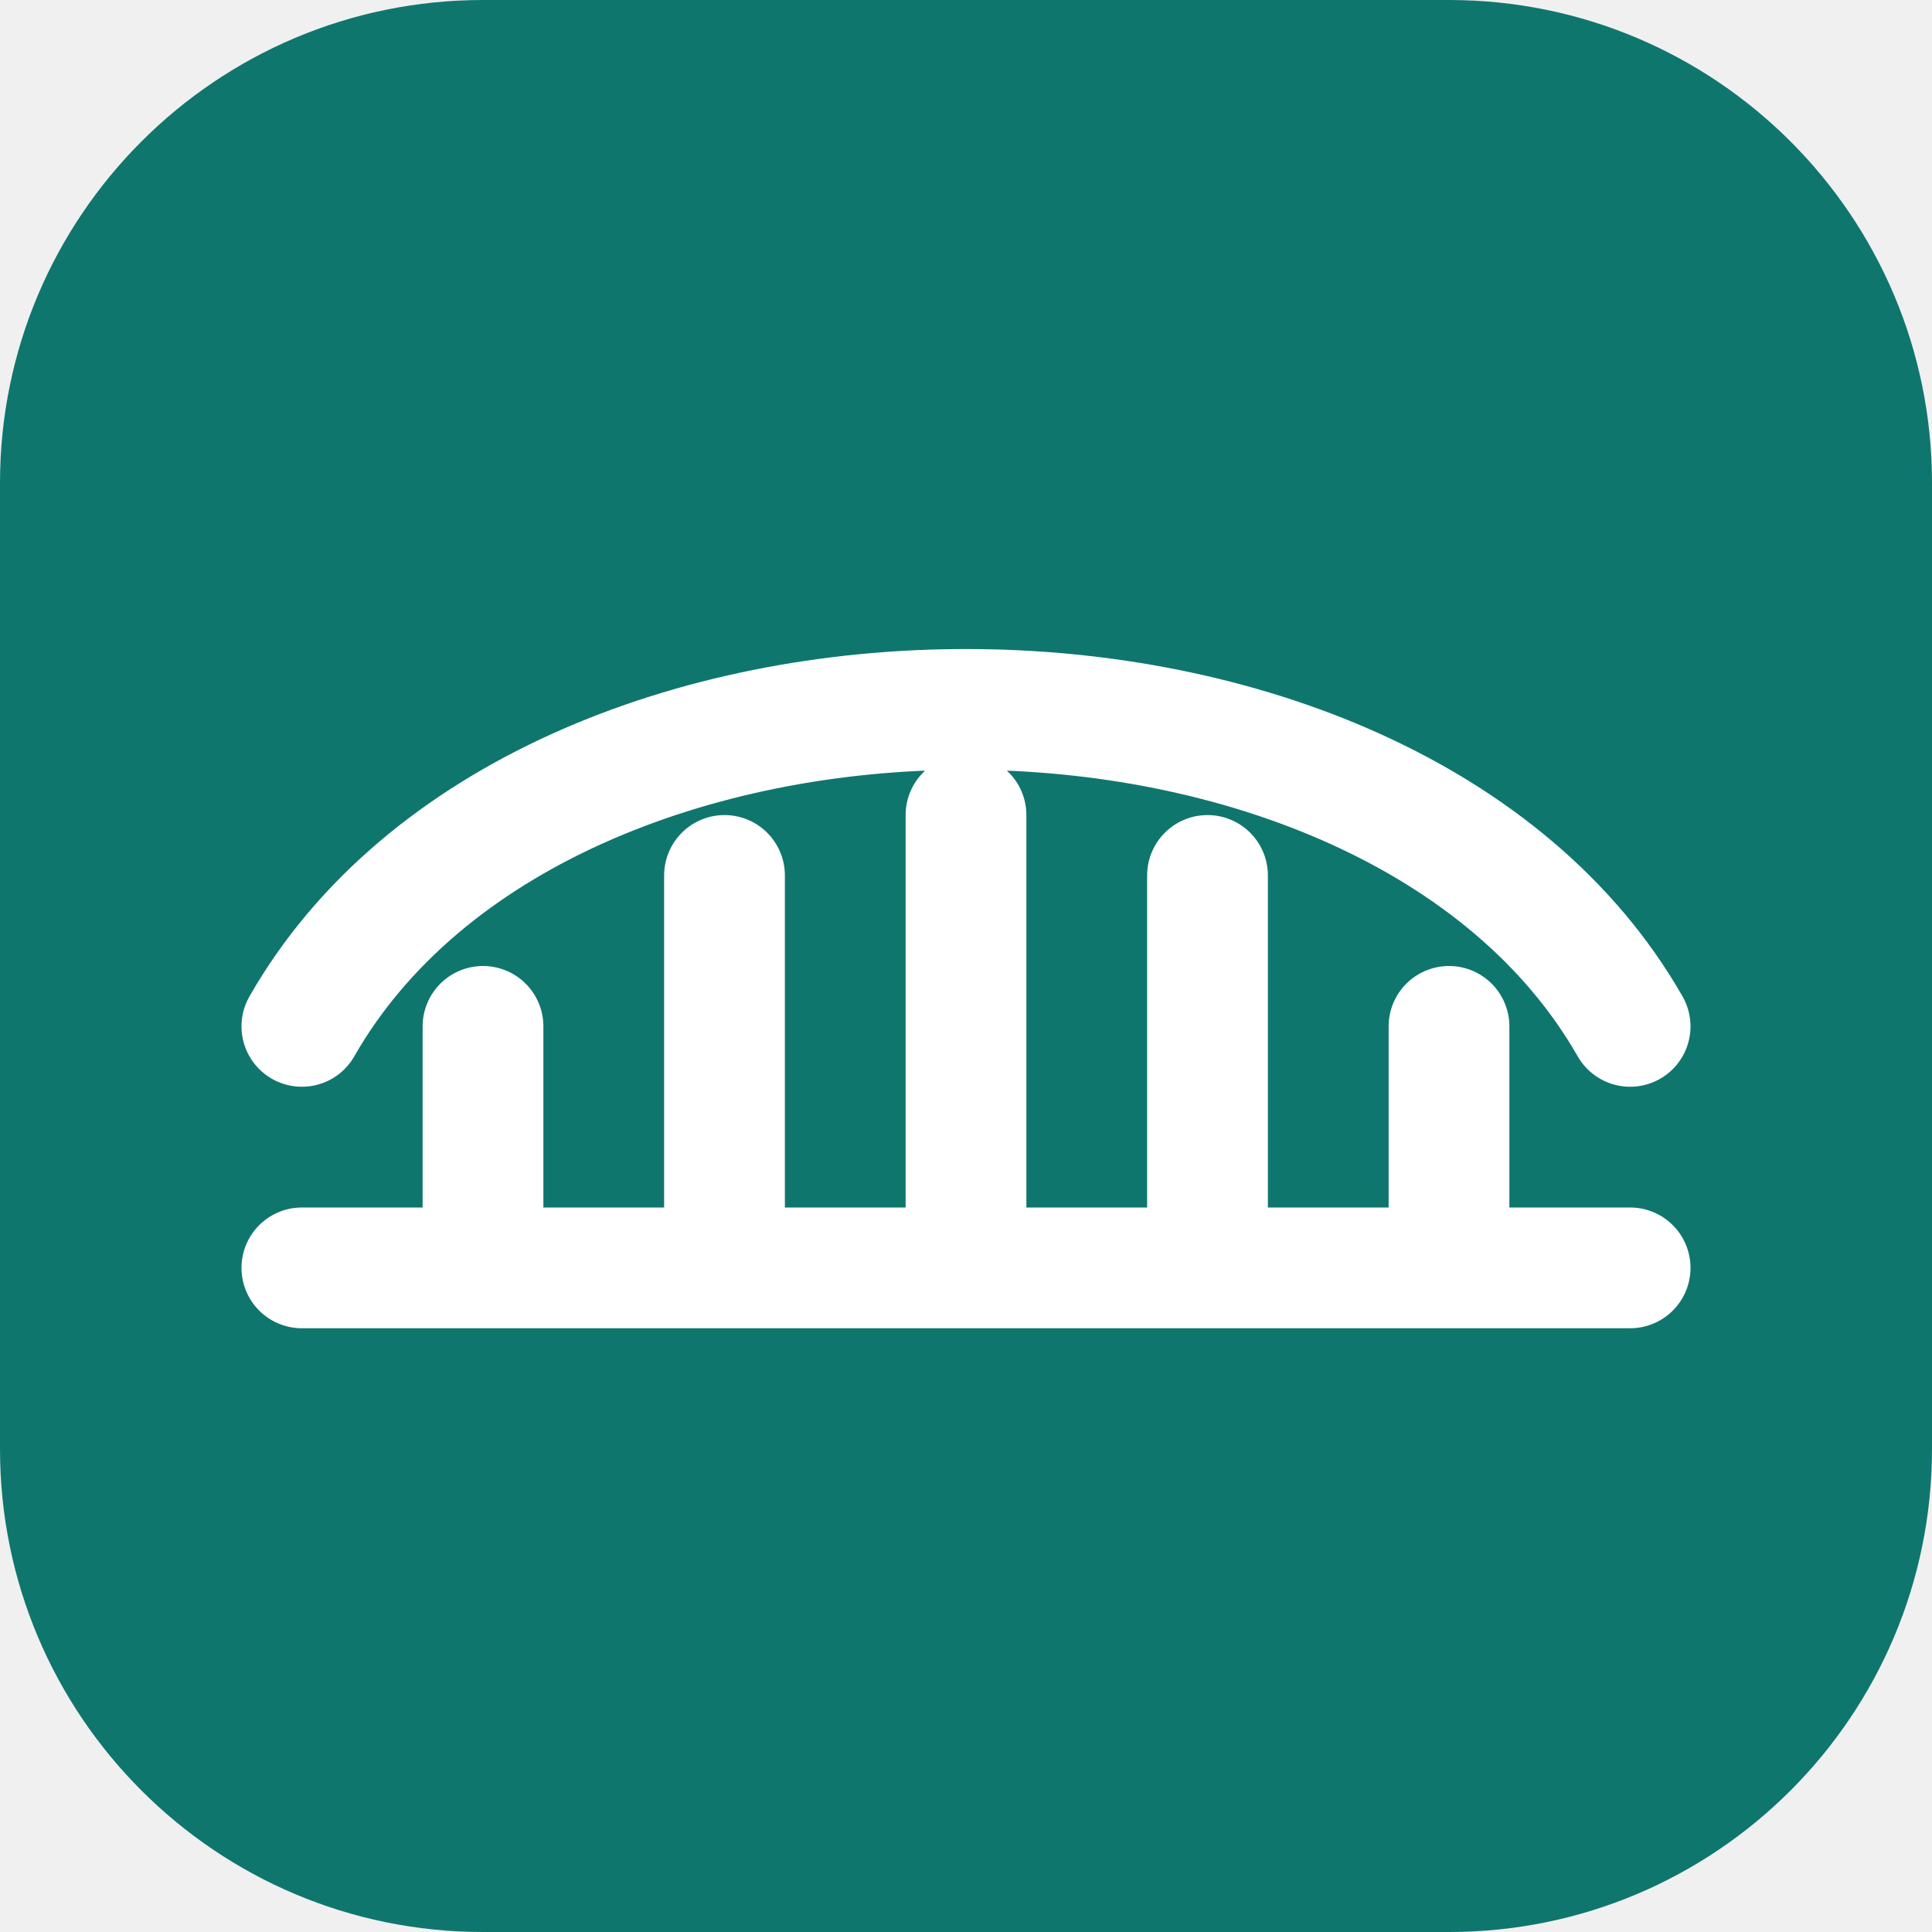
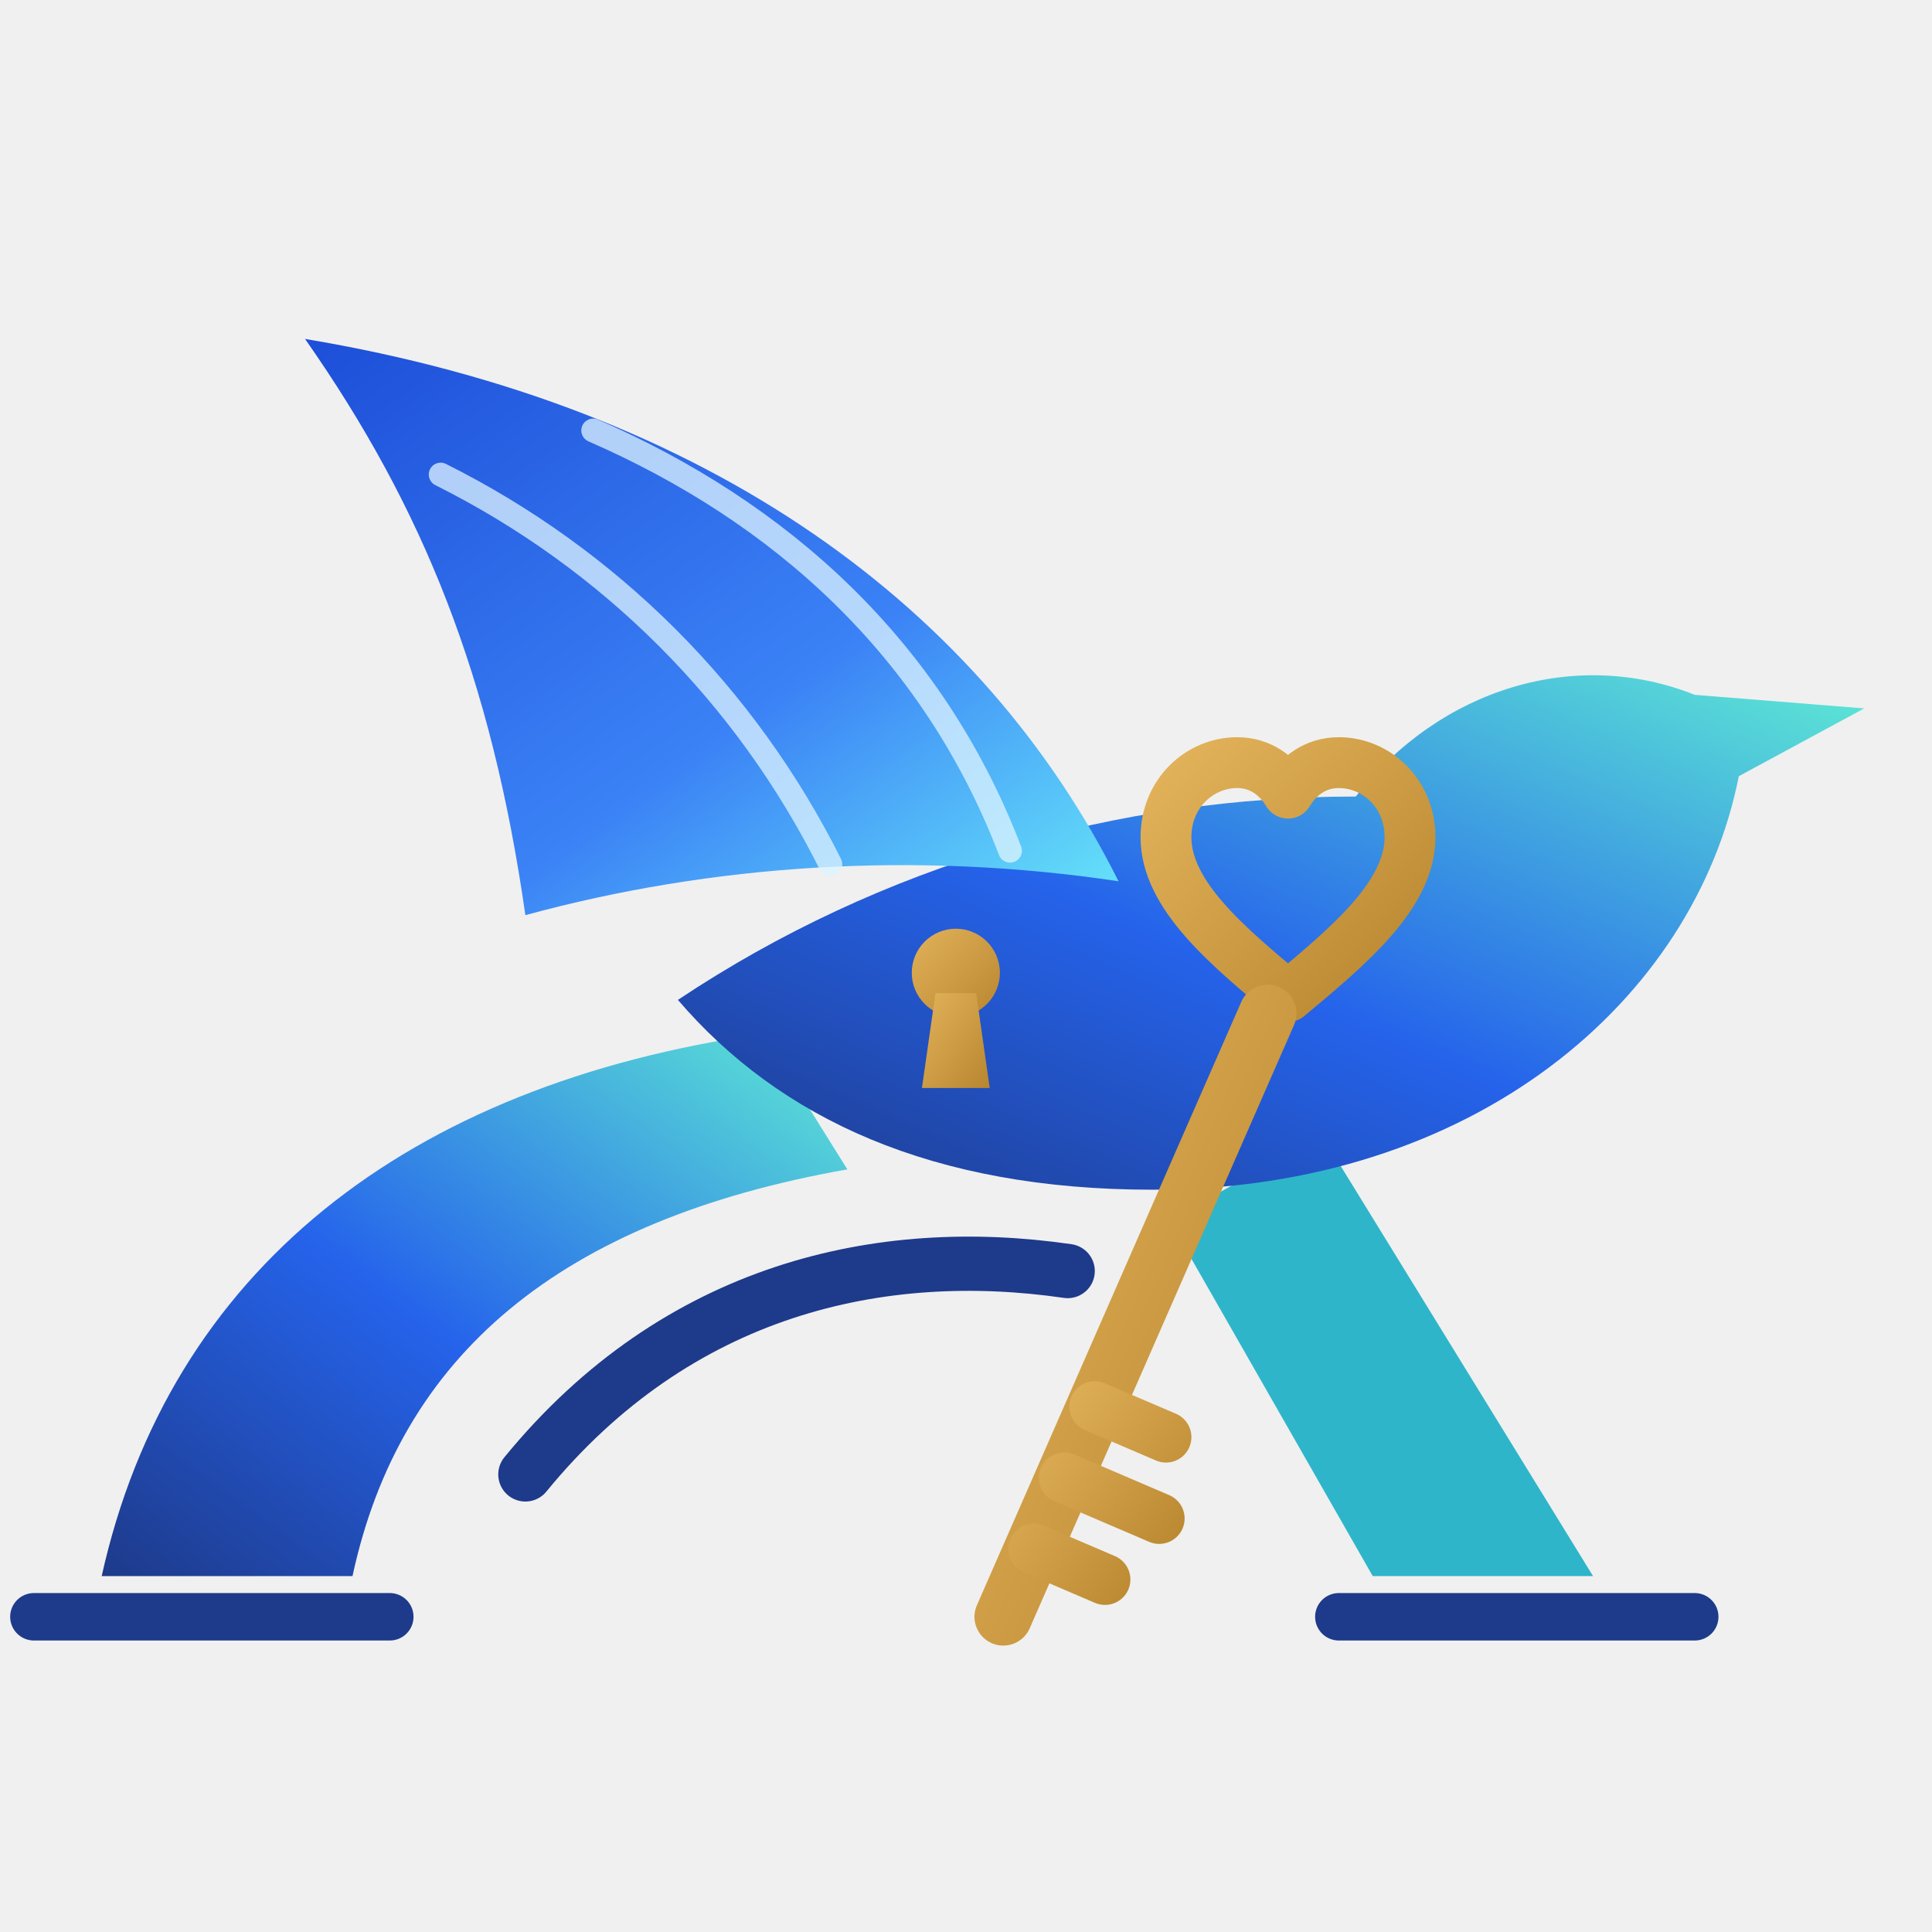
- <svg xmlns="http://www.w3.org/2000/svg" viewBox="0 0 32 32">
-   <rect width="32" height="32" rx="8" fill="#0f766e" />
-   <path d="M5 21h22M8 21v-4M24 21v-4M5 17c4-7 18-7 22 0M12 21v-6.5M16 21v-7.5M20 21v-6.5" stroke="#fff" stroke-width="2" fill="none" stroke-linecap="round" />
+ <svg xmlns="http://www.w3.org/2000/svg" viewBox="2 -6.5 57 57">
+   <defs>
+     <linearGradient id="g" x1="0" y1="1" x2="1" y2="0">
+       <stop offset="0" stop-color="#1e3a8a" />
+       <stop offset=".45" stop-color="#2563eb" />
+       <stop offset="1" stop-color="#5eead4" />
+     </linearGradient>
+     <linearGradient id="w" x1="0" y1="0" x2="1" y2="1">
+       <stop offset="0" stop-color="#1d4ed8" />
+       <stop offset=".6" stop-color="#3b82f6" />
+       <stop offset="1" stop-color="#67e8f9" />
+     </linearGradient>
+     <linearGradient id="k" x1="0" y1="0" x2="1" y2="1">
+       <stop offset="0" stop-color="#e2b25a" />
+       <stop offset="1" stop-color="#b8862e" />
+     </linearGradient>
+   </defs>
+   <path d="M5 40C7 31 14 25.5 24.5 24L27 28C18.5 29.5 13.8 33.5 12.4 40Z" fill="url(#g)" />
+   <path d="M41 27L49 40H42.5L36.5 29.5Z" fill="#2fb5c9" />
+   <path d="M3 41.2H13.5M41.5 41.2H52" stroke="#1e3a8a" stroke-width="1.4" stroke-linecap="round" />
+   <path d="M22 23C28 19 35 17 42 17C44.5 13.8 48.5 12.6 52 14L57 14.4L53.3 16.4C52 23 45.5 28.6 36 28.6C29.5 28.6 25 26.5 22 23Z" fill="url(#g)" />
+   <path d="M35 19.5C31 11.5 23 5.5 11 3.5C14.5 8.5 16.5 13.5 17.5 20.5C23 19 29 18.6 35 19.5Z" fill="url(#w)" />
+   <path d="M15 7.5C20 10 24 14 26.5 19M19.5 6.2C25 8.6 29.5 12.6 31.8 18.6" stroke="#dff4ff" stroke-width=".7" fill="none" opacity=".75" stroke-linecap="round" />
+   <path d="M17.5 37C22 31.5 28 30.2 33.5 31" stroke="#1e3a8a" stroke-width="1.6" fill="none" stroke-linecap="round" />
+   <circle cx="30.2" cy="22.2" r="1.3" fill="url(#k)" />
+   <path d="M29.6 22.8L29.2 25.6H31.2L30.8 22.8Z" fill="url(#k)" />
+   <path d="M40 22.9C38.2 21.4 36.4 19.9 36.4 18.2C36.4 16.9 37.4 16 38.5 16C39.2 16 39.7 16.4 40 16.9C40.3 16.4 40.8 16 41.5 16C42.6 16 43.6 16.9 43.6 18.2C43.6 19.9 41.8 21.4 40 22.9Z" fill="none" stroke="url(#k)" stroke-width="1.5" stroke-linejoin="round" />
+   <path d="M39.4 23.4L31.6 41.2" stroke="url(#k)" stroke-width="1.7" stroke-linecap="round" />
+   <path d="M33.4 37.1L36.2 38.3M32.5 39.2L34.6 40.1M34.3 35L36.4 35.9" stroke="url(#k)" stroke-width="1.5" stroke-linecap="round" />
</svg>
